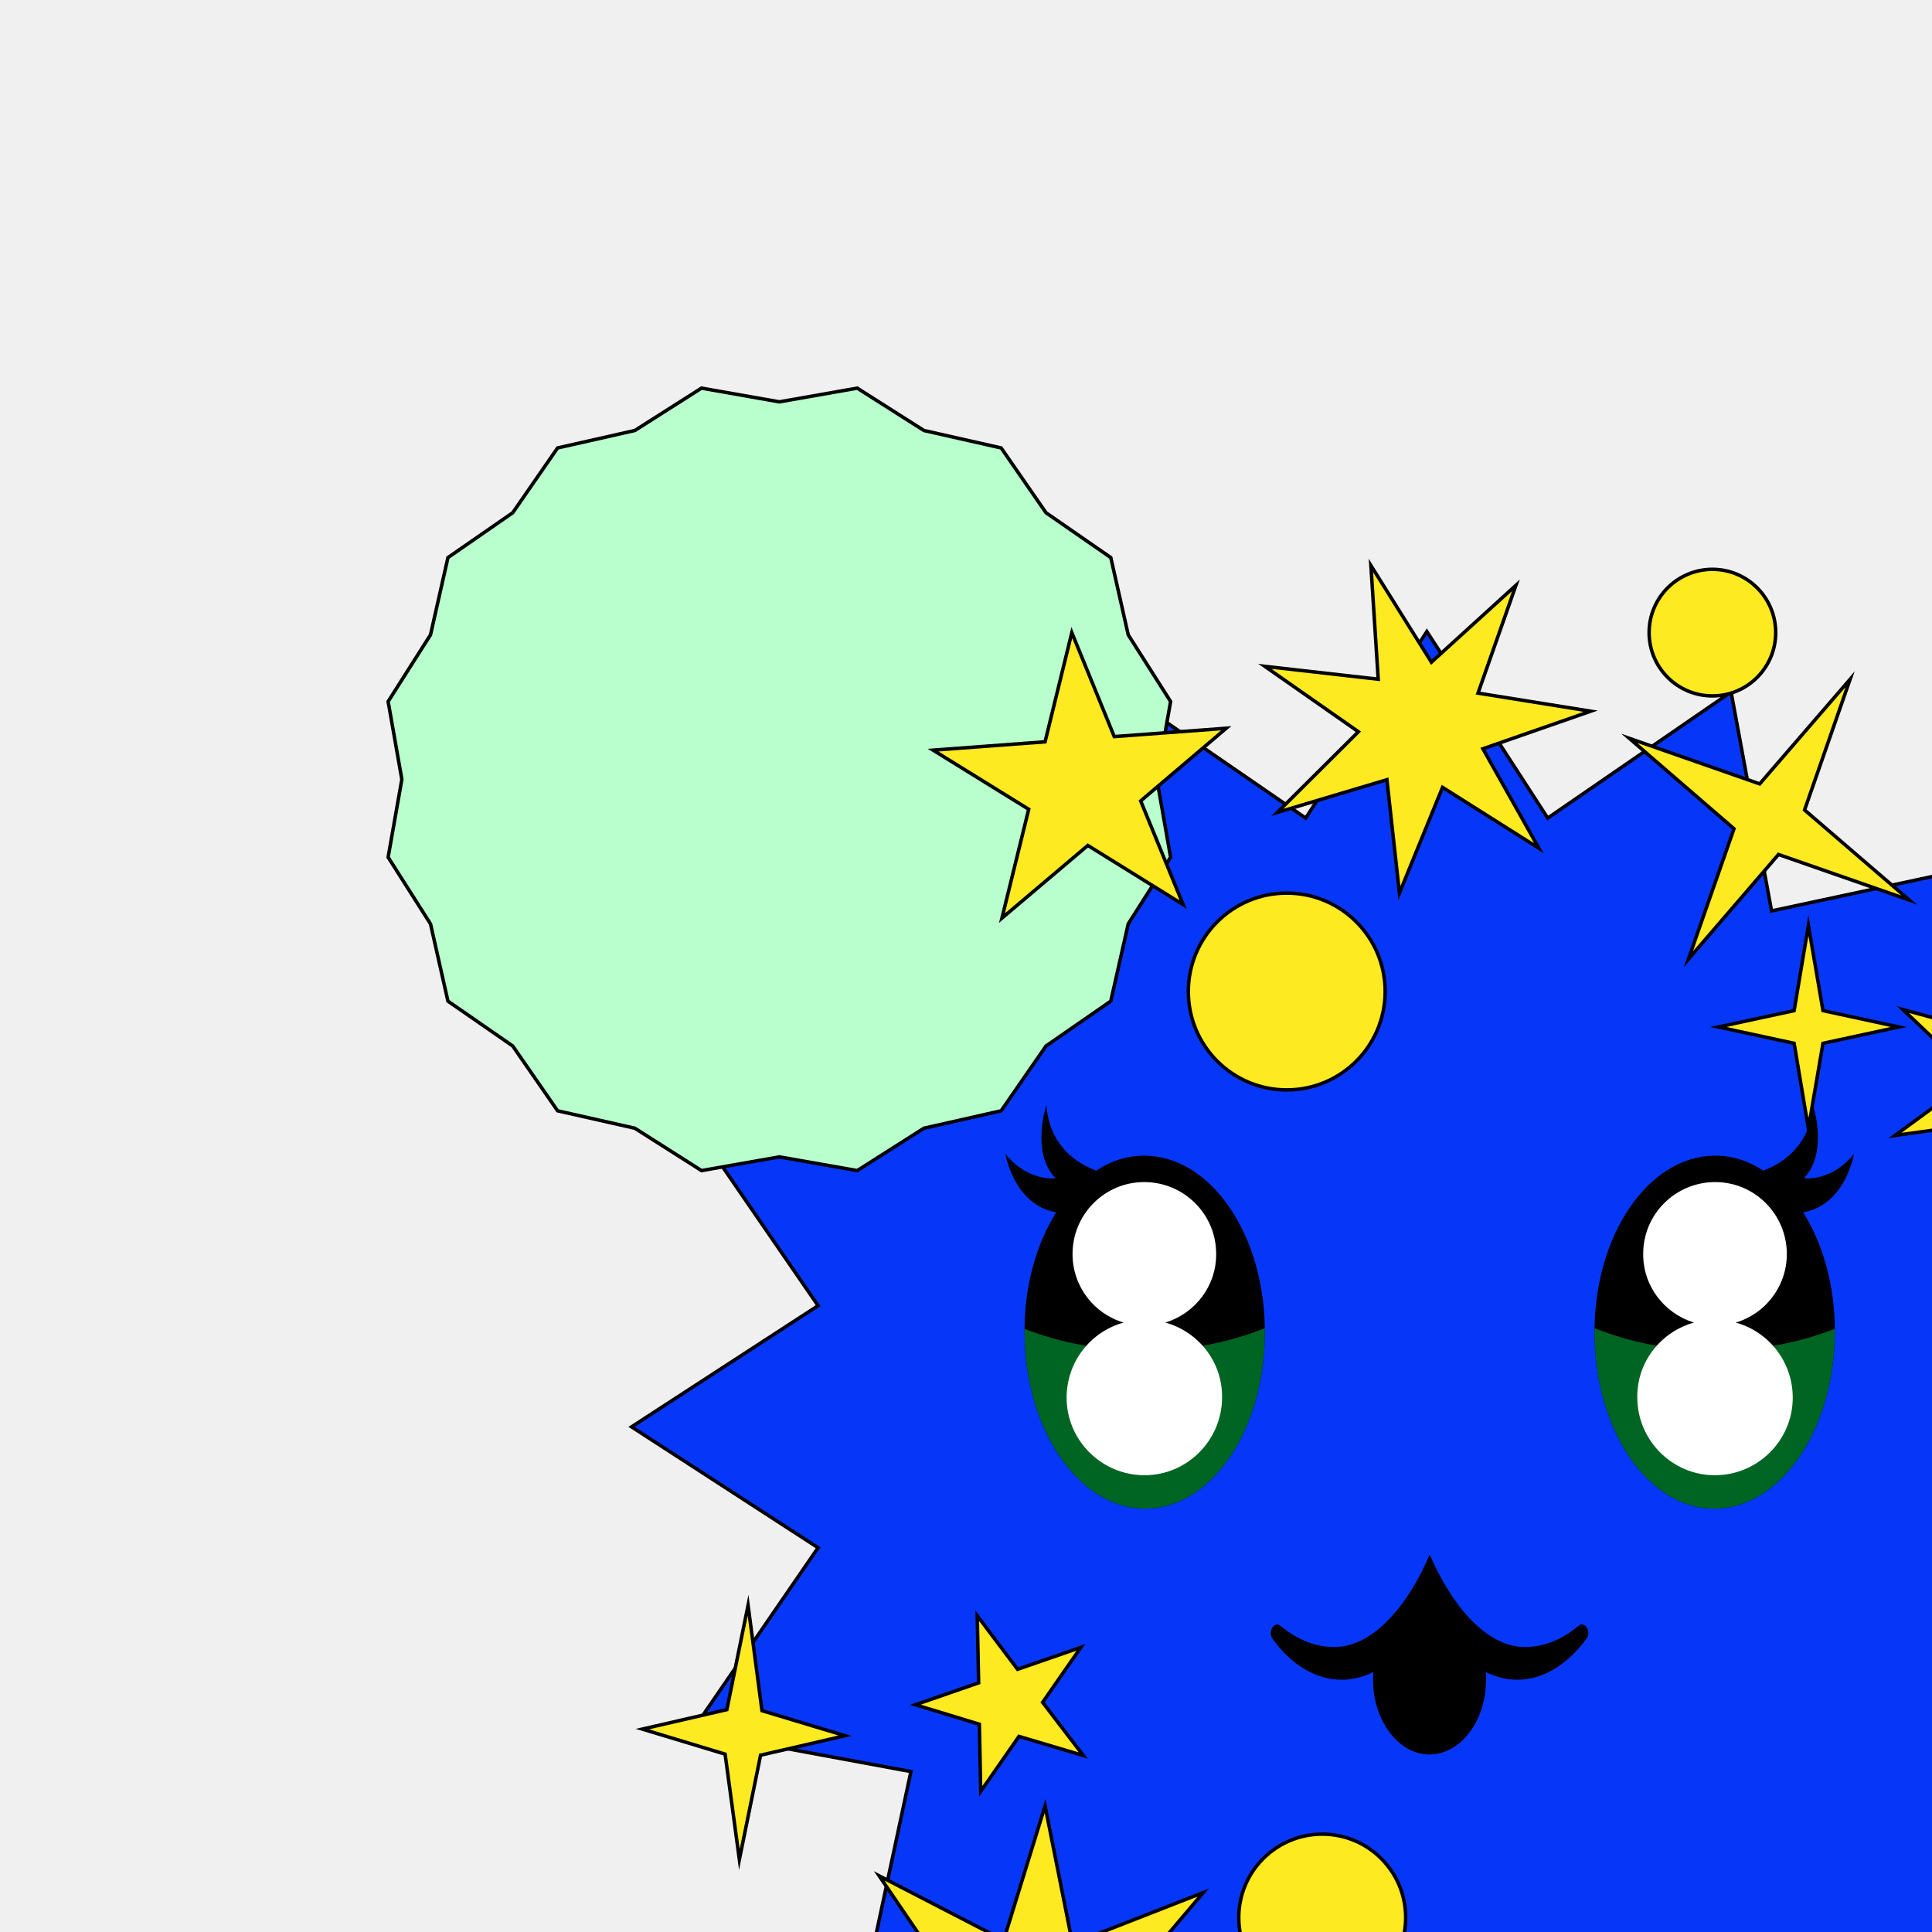
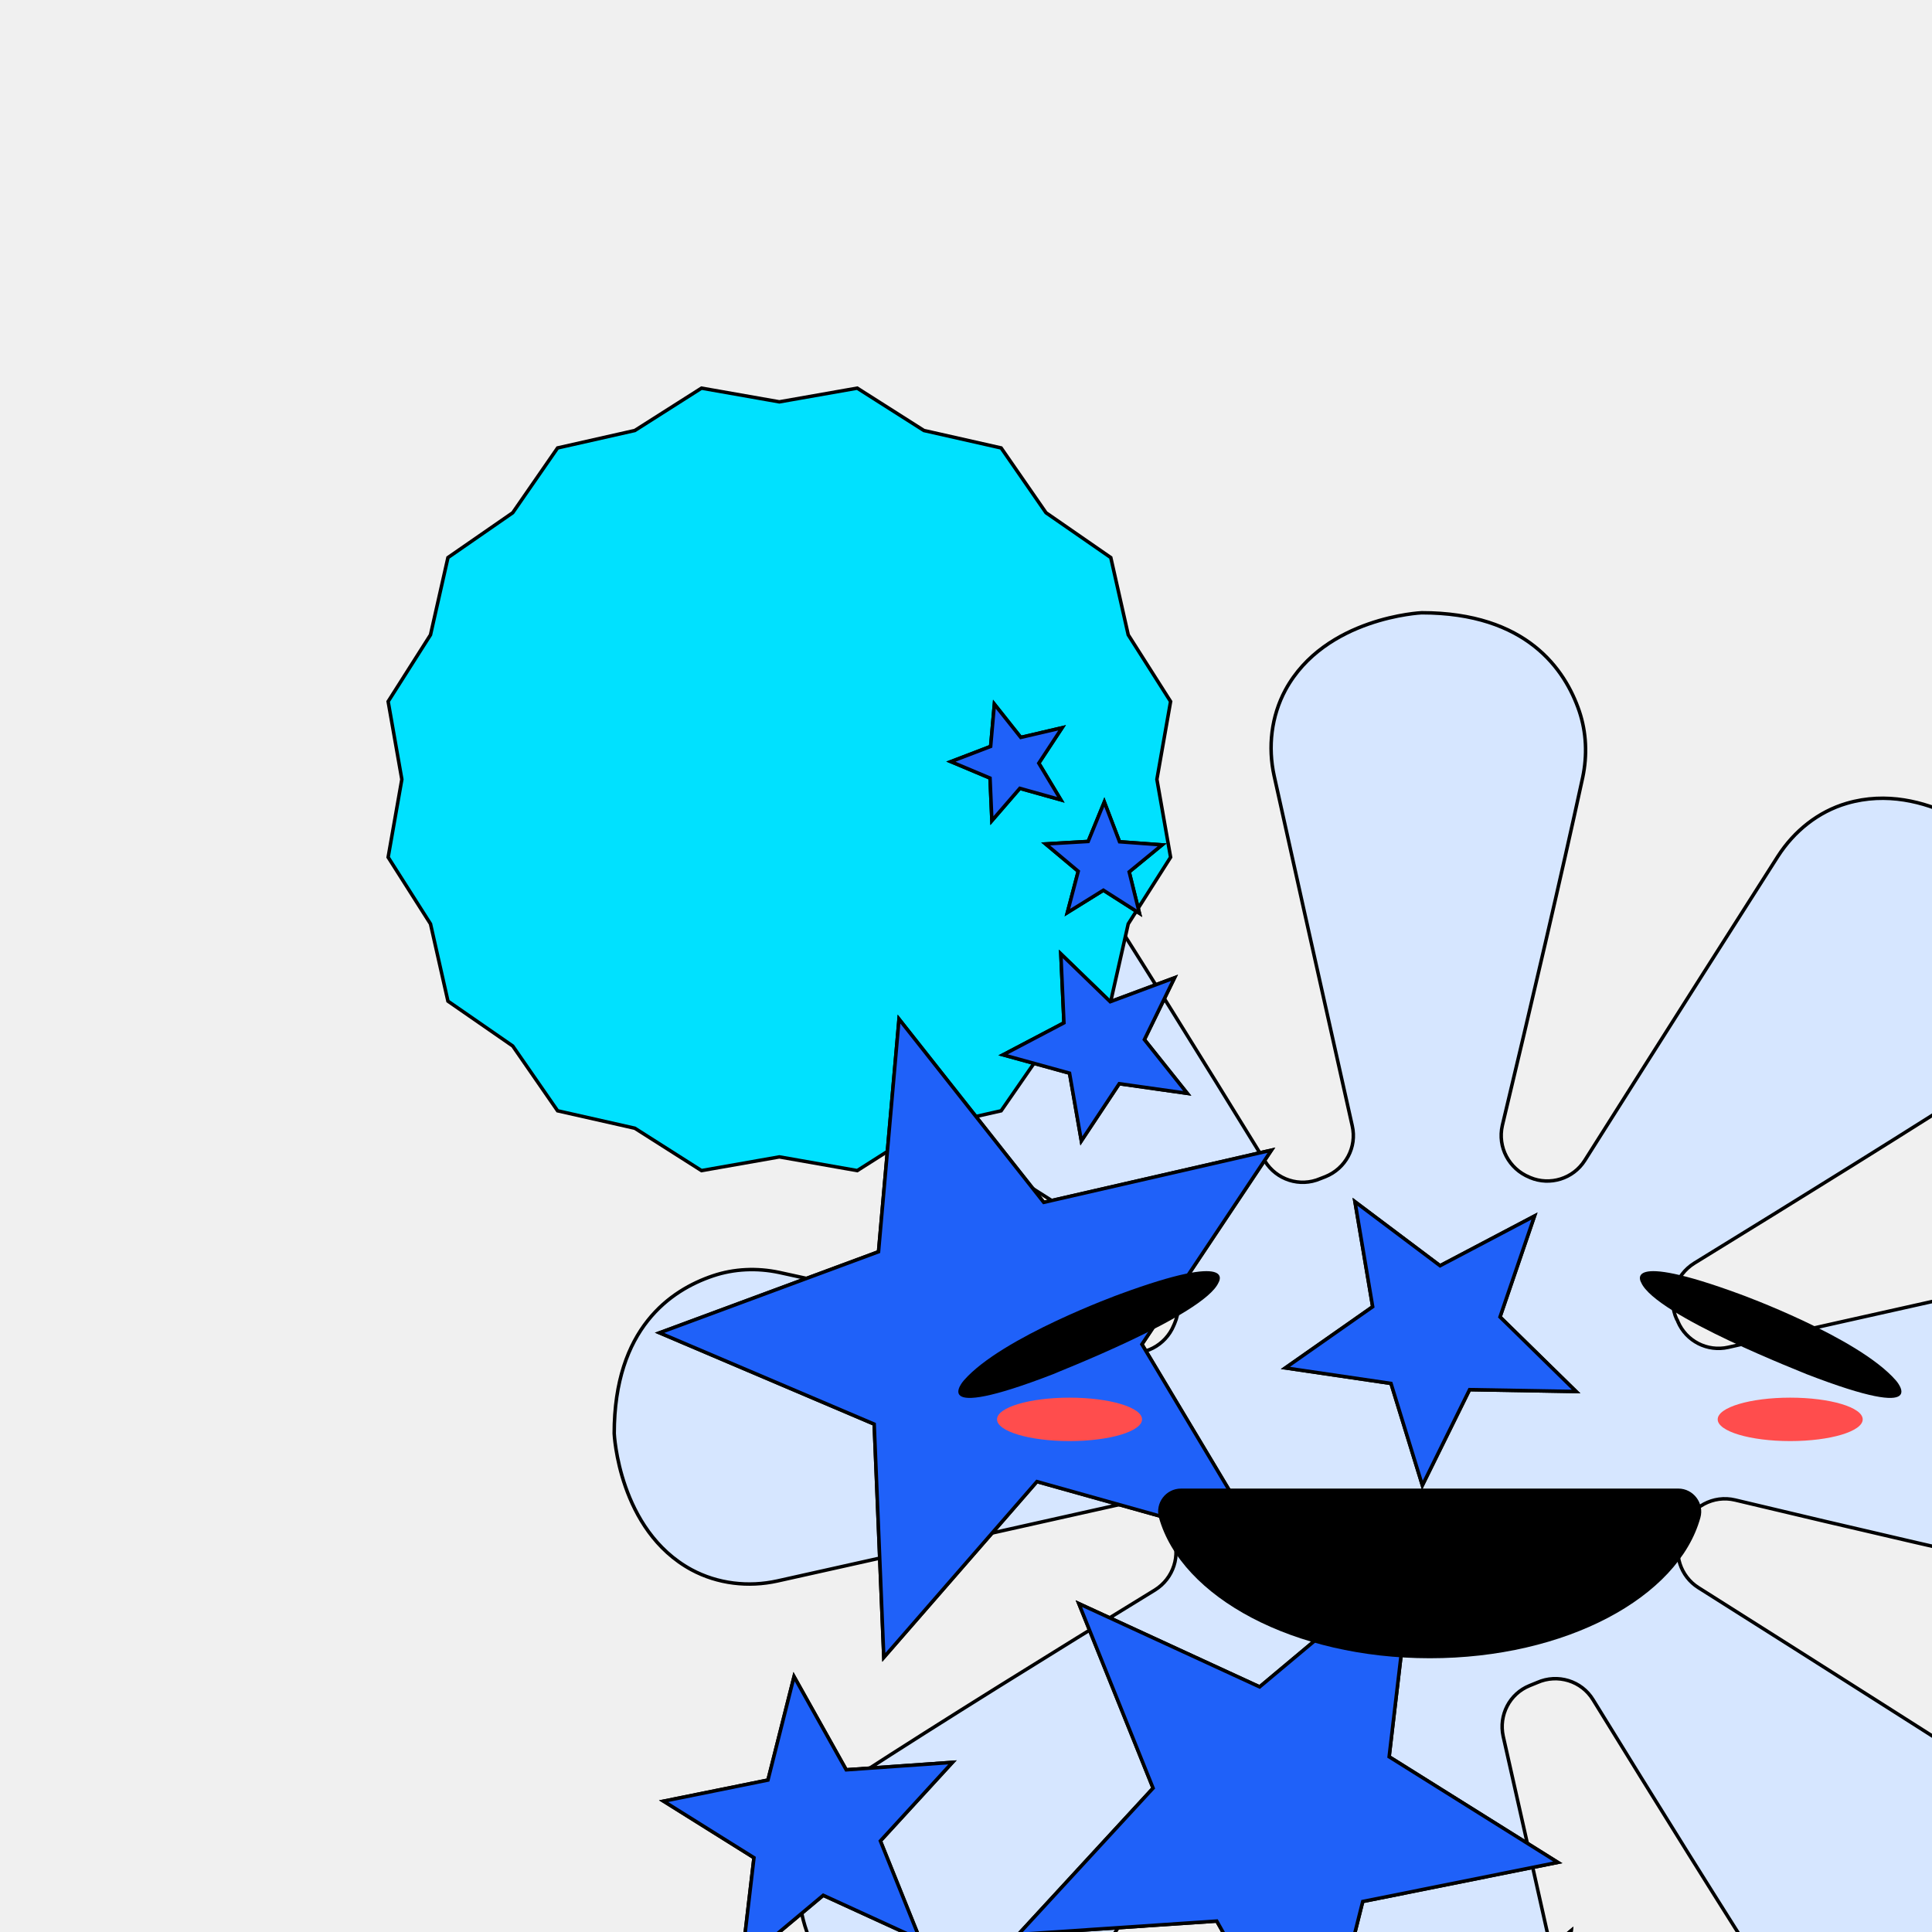
<svg xmlns="http://www.w3.org/2000/svg" height="100%" width="100%" viewBox="0 0 1000 1000" style="background-color: transparent">
  <style>
    #id-hero {
      transform-origin: 300px 300px;
      transform: translate(200px, 200px) scale(1.8);
    }
  </style>
  <g id="id-hero">
    <style>
      @keyframes moveBG {
        0% {
          transform-origin: 300px 300px;
          transform: translate(0px, 0px) rotate(0deg);
        }
        100% {
          transform-origin: 300px 300px;
          transform: translate(0px, 0px) rotate(360deg);
        }
      }
      #id-BG {
        animation: moveBG 12s infinite linear;
        animation-delay: 0s;
        animation-direction: reverse;
      }
    </style>
-     <g id="id-BG" fill="hsl(228,95%,50%)">
+     <g id="id-BG" fill="hsl(217,100%,92%)">
      <g stroke="black" stroke-width="1" stroke-miterlimit="10">
-         <path d="M299.184 70.497L333.945 124.135L386.668 87.877L398.31 150.829L460.846 137.44L447.54 200.059L510.408 211.618L474.151 264.341L527.872 299.184L474.151 333.945L510.408 386.668L447.54 398.31L460.846 460.846L398.31 447.54L386.668 510.408L333.945 474.151L299.184 527.872L264.341 474.151L211.618 510.408L200.059 447.54L137.44 460.846L150.829 398.31L87.877 386.668L124.135 333.945L70.497 299.184L124.135 264.341L87.877 211.618L150.829 200.059L137.44 137.44L200.059 150.829L211.618 87.877L264.341 124.135L299.184 70.497Z" />
+         <path d="M510.575 257.189C503.007 253.114 494.192 252.116 485.876 253.946C470.492 257.355 430.742 266.17 385.836 276.316C379.849 277.646 373.778 274.569 371.366 268.915C371.283 268.665 371.2 268.416 371.034 268.249C368.373 262.428 370.618 255.526 376.107 252.116C406.127 233.655 438.642 213.531 462.592 198.063C467.997 194.57 472.488 189.747 475.315 183.926C480.97 172.533 484.712 153.24 463.34 131.869C463.34 131.869 442.883 113.158 419.931 119.894C411.699 122.305 404.796 127.877 400.139 135.112C391.574 148.5 369.454 183.261 344.589 222.595C341.263 227.834 334.61 229.913 328.872 227.501C328.789 227.501 328.706 227.418 328.706 227.418C322.802 225.007 319.475 218.77 320.889 212.533C329.122 178.105 337.937 140.434 344.007 112.409C345.338 106.089 345.088 99.52 343.009 93.366C338.934 81.391 327.874 65.092 297.688 65.092C297.688 65.092 269.912 66.339 258.52 87.295C254.445 94.863 253.447 103.678 255.276 111.993C258.686 127.461 267.584 167.377 277.729 212.616C279.143 218.77 275.817 224.923 269.996 227.252C269.497 227.418 268.998 227.668 268.499 227.834C262.678 230.329 255.942 228.167 252.615 222.761C234.154 192.741 213.946 160.143 198.479 136.193C194.986 130.787 190.163 126.297 184.342 123.469C172.949 117.815 153.656 114.072 132.284 135.444C132.284 135.444 113.573 155.901 120.309 178.853C122.721 187.086 128.293 193.988 135.527 198.645C148.833 207.127 183.011 228.915 221.847 253.447C227.169 256.857 229.165 263.592 226.67 269.414C226.587 269.58 226.503 269.829 226.42 269.996C224.009 275.817 217.772 279.06 211.701 277.563C177.606 269.414 140.6 260.765 112.908 254.778C106.588 253.447 100.019 253.696 93.865 255.775C81.807 259.85 65.508 270.827 65.508 301.097C65.508 301.097 66.755 328.872 87.711 340.265C95.278 344.34 104.093 345.338 112.409 343.508C127.627 340.099 166.629 331.45 211.036 321.471C217.19 320.057 223.427 323.467 225.755 329.371C225.838 329.704 226.004 329.953 226.088 330.286C228.499 336.107 226.337 342.76 221.015 346.086C191.41 364.215 159.394 384.09 135.777 399.391C130.372 402.884 125.881 407.707 123.054 413.528C117.399 424.921 113.657 444.214 135.029 465.586C135.029 465.586 155.486 484.297 178.438 477.561C186.67 475.149 193.572 469.577 198.229 462.343C206.545 449.287 227.834 415.857 251.95 377.687C255.276 372.364 262.096 370.285 267.833 372.78C268.332 373.03 268.831 373.196 269.33 373.362C275.151 375.774 278.395 382.011 276.898 388.165C268.831 421.927 260.266 458.434 254.362 485.793C253.031 492.113 253.281 498.683 255.36 504.837C259.434 516.895 270.411 533.194 300.681 533.194C300.681 533.194 328.456 531.947 339.849 510.991C343.924 503.423 344.922 494.608 343.092 486.292C339.766 471.074 331.117 432.322 321.138 388.165C319.808 382.094 322.968 375.94 328.706 373.612C329.454 373.279 330.203 373.03 330.951 372.697C336.772 370.119 343.674 372.198 347.001 377.687C365.13 407.125 384.755 438.725 399.89 462.176C403.383 467.582 408.206 472.072 414.027 474.9C425.42 480.554 444.713 484.297 466.085 462.925C466.085 462.925 484.795 442.468 478.059 419.516C475.648 411.283 470.076 404.381 462.841 399.724C449.619 391.325 415.857 369.787 377.271 345.421C372.115 342.178 369.953 335.608 372.281 329.953C372.531 329.371 372.78 328.789 372.947 328.207C375.192 322.136 381.595 318.727 387.832 320.224C421.595 328.29 458.018 336.772 485.461 342.677C491.781 344.007 498.35 343.758 504.504 341.679C516.562 337.604 532.861 326.627 532.861 296.357C532.778 296.357 531.531 268.582 510.575 257.189Z" />
      </g>
    </g>
    <style>
      @keyframes moveCore {
        0% {
          transform-origin: 113px 113px;
          transform: translate(187px, 187px) rotate(0deg);
        }
        100% {
          transform-origin: 113px 113px;
          transform: translate(187px, 187px) rotate(360deg);
        }
      }
      #id-Core {
        animation: moveCore 34s infinite linear;
        animation-delay: 0s;
        animation-direction: normal;
      }
    </style>
-     <g id="id-Core" fill="hsl(138,100%,86%)">
+     <g id="id-Core" fill="hsl(187,100%,50%)">
      <g stroke="black" stroke-width="1" stroke-miterlimit="10">
        <path d="M113 4.441L135.393 0.5L154.561 12.682L176.774 17.697L189.672 36.328L208.303 49.226L213.318 71.439L225.5 90.607L221.559 113L225.5 135.393L213.318 154.561L208.303 176.774L189.672 189.672L176.774 208.303L154.561 213.318L135.393 225.5L113 221.559L90.607 225.5L71.439 213.318L49.226 208.303L36.328 189.672L17.697 176.774L12.682 154.561L0.5 135.393L4.441 113L0.5 90.607L12.682 71.439L17.697 49.226L36.328 36.328L49.226 17.697L71.439 12.682L90.607 0.5L113 4.441Z" />
      </g>
    </g>
-     <g id="id-FG" fill="hsl(55,98%,56%)">
+     <g id="id-FG" fill="hsl(222,95%,55%)">
      <g stroke="black" stroke-width="1" stroke-miterlimit="10">
-         <path d="M434.9 184.2L413.1 188.9L408.9 213.4L404.8 188.9L383 184.2L404.8 179.5L408.9 155L413.1 179.5L434.9 184.2Z" />
-         <path d="M437.9 147.7L400.3 134.6L374.4 164.7L387.5 127.2L357.4 101.2L394.9 114.3L420.9 84.2L407.8 121.8L437.9 147.7Z" />
-         <path d="M311.2 543.9L292.3 519.1L262.9 529.3L280.7 503.7L261.8 478.9L291.7 487.9L309.5 462.3L310.1 493.5L340 502.5L310.5 512.7L311.2 543.9Z" />
-         <path d="M170.9 404L170.5 384.7L152.1 379.1L170.3 372.8L169.9 353.5L181.5 368.9L199.7 362.6L188.7 378.4L200.4 393.7L181.9 388.2L170.9 404Z" />
-         <path d="M104 350.5L108 380.8L131.9 388L107.6 393.6L101.5 423.6L97.4 393.3L73.6 386.1L97.9 380.5L104 350.5Z" />
-         <path d="M283.1 51.5L300.5 79.3L324.8 57.2L313.9 88.2L346.3 93.4L315.3 104.2L331.4 132.8L303.7 115.3L291.3 145.7L287.7 113.1L256.2 122.5L279.5 99.3L252.6 80.5L285.2 84.2L283.1 51.5Z" />
-         <path d="M189.4 408.2L197.3 447.8L234.9 433.1L208.8 463.9L243.8 484.1L203.4 482.9L209.4 522.8L185.2 490.6L157.7 520.2L167.8 481.1L127.6 478.1L164.4 461.6L141.7 428.3L177.5 446.8L189.4 408.2Z" />
-         <path d="M500.6 168.7L487.3 193.6L514.2 202.3L486.4 207.5L496.5 233.9L475.1 215.4L460.7 239.7L461.8 211.5L433.8 215.4L456.6 198.7L436.1 179.2L463.4 186.6L465.8 158.4L477 184.4L500.6 168.7Z" />
-         <path d="M229.1 149L201.7 132L177 152.9L184.7 121.6L157.2 104.6L189.4 102.2L197.1 70.8L209.3 100.7L241.5 98.3L216.9 119.2L229.1 149Z" />
-         <path d="M102.7 474.4C110.708 474.4 117.2 467.908 117.2 459.9C117.2 451.892 110.708 445.4 102.7 445.4C94.692 445.4 88.2 451.892 88.2 459.9C88.2 467.908 94.692 474.4 102.7 474.4Z" />
-         <path d="M258.9 202.3C274.53 202.3 287.2 189.63 287.2 174C287.2 158.371 274.53 145.7 258.9 145.7C243.27 145.7 230.6 158.371 230.6 174C230.6 189.63 243.27 202.3 258.9 202.3Z" />
-         <path d="M381.3 89C391.352 89 399.5 80.852 399.5 70.8C399.5 60.748 391.352 52.6 381.3 52.6C371.248 52.6 363.1 60.748 363.1 70.8C363.1 80.852 371.248 89 381.3 89Z" />
-         <path d="M269.1 464.3C282.355 464.3 293.1 453.555 293.1 440.3C293.1 427.045 282.355 416.3 269.1 416.3C255.845 416.3 245.1 427.045 245.1 440.3C245.1 453.555 255.845 464.3 269.1 464.3Z" />
-         <path d="M384.7 514.8C396.685 514.8 406.4 505.084 406.4 493.1C406.4 481.115 396.685 471.4 384.7 471.4C372.715 471.4 363 481.115 363 493.1C363 505.084 372.715 514.8 384.7 514.8Z" />
+         <path d="M189.027 234.634L254.492 219.63L217.249 275.449L251.723 333.055L187.062 314.925L143.031 365.475L140.263 298.402L78.549 272.145L141.513 248.835L147.408 181.94L189.027 234.634Z" />
+         <path d="M288.341 394.055L336.837 424.421L280.75 435.674L266.817 491.136L238.773 441.301L181.703 445.141L220.464 403.075L199.119 350.024L251.098 373.96L295.04 337.164L288.341 394.055Z" />
+         <path d="M338.356 463.718L355.146 474.257L335.766 478.097L330.943 497.299L321.297 480.062L301.559 481.401L314.956 466.844L307.543 448.535L325.495 456.752L340.678 444.069L338.356 463.718Z" />
+         <path d="M377.295 499.085L383.994 509.356L372.115 506.498L364.435 516.054L363.452 503.819L352.02 499.442L363.273 494.798L363.899 482.563L371.847 491.851L383.636 488.636L377.295 499.085Z" />
+         <path d="M415.699 491.494L425.166 499.264L412.931 500.157L408.465 511.499L403.91 500.157L391.674 499.442L401.052 491.583L398.016 479.705L408.376 486.224L418.647 479.615L415.699 491.494Z" />
+         <path d="M194.832 183.012L193.939 163.185L208.139 176.939L226.627 170.062L217.964 187.835L230.289 203.286L210.73 200.517L199.834 216.95L196.44 197.48L177.327 192.211L194.832 183.012Z" />
+         <path d="M201.798 130.854L206.443 119.512L210.819 130.943L223.055 131.836L213.587 139.607L216.535 151.485L206.175 144.876L195.815 151.306L198.94 139.428L189.563 131.569L201.798 130.854Z" />
+         <path d="M173.755 103.525L174.826 91.378L182.418 100.935L194.296 98.166L187.598 108.348L193.939 118.886L182.15 115.582L174.112 124.87L173.576 112.635L162.323 107.901L173.755 103.525Z" />
+         <path d="M132.225 397.806L162.769 395.663L142.049 418.258L153.481 446.659L125.616 433.888L102.127 453.536L105.699 423.081L79.71 406.826L109.718 400.753L117.22 371.013L132.225 397.806Z" />
+         <path d="M320.225 267.59L342.107 289.025L311.473 288.489L297.897 315.997L288.877 286.703L258.511 282.237L283.608 264.643L278.517 234.455L302.988 252.854L330.139 238.564L320.225 267.59Z" />
+         <path d="M189.027 234.634L254.492 219.63L217.249 275.449L251.723 333.055L187.062 314.925L143.031 365.475L140.263 298.402L78.549 272.145L141.513 248.835L147.408 181.94L189.027 234.634Z" />
+         <path d="M288.341 394.055L336.837 424.421L280.75 435.674L266.817 491.136L238.773 441.301L181.703 445.141L220.464 403.075L199.119 350.024L251.098 373.96L295.04 337.164L288.341 394.055Z" />
+         <path d="M338.356 463.718L355.146 474.257L335.766 478.097L330.943 497.299L321.297 480.062L301.559 481.401L314.956 466.844L307.543 448.535L325.495 456.752L340.678 444.069L338.356 463.718Z" />
+         <path d="M377.295 499.085L383.994 509.356L372.115 506.498L364.435 516.054L363.452 503.819L352.02 499.442L363.273 494.798L363.899 482.563L371.847 491.851L383.636 488.636L377.295 499.085Z" />
+         <path d="M415.699 491.494L425.166 499.264L412.931 500.157L408.465 511.499L403.91 500.157L391.674 499.442L401.052 491.583L398.016 479.705L408.376 486.224L418.647 479.615L415.699 491.494Z" />
+         <path d="M194.832 183.012L193.939 163.185L208.139 176.939L226.627 170.062L217.964 187.835L230.289 203.286L210.73 200.517L199.834 216.95L196.44 197.48L177.327 192.211L194.832 183.012Z" />
+         <path d="M201.798 130.854L206.443 119.512L210.819 130.943L223.055 131.836L213.587 139.607L216.535 151.485L206.175 144.876L195.815 151.306L198.94 139.428L189.563 131.569L201.798 130.854Z" />
+         <path d="M173.755 103.525L174.826 91.378L182.418 100.935L194.296 98.166L187.598 108.348L193.939 118.886L182.15 115.582L174.112 124.87L173.576 112.635L162.323 107.901L173.755 103.525Z" />
+         <path d="M132.225 397.806L162.769 395.663L142.049 418.258L153.481 446.659L125.616 433.888L102.127 453.536L105.699 423.081L79.71 406.826L109.718 400.753L117.22 371.013L132.225 397.806Z" />
+         <path d="M320.225 267.59L342.107 289.025L311.473 288.489L297.897 315.997L288.877 286.703L258.511 282.237L283.608 264.643L278.517 234.455L302.988 252.854L330.139 238.564L320.225 267.59Z" />
      </g>
    </g>
    <g id="id-Face">
      <g>
-         <path d="M327.4 362.499C316 362.499 306 349.899 300 335.899C294.1 349.899 284 362.499 272.6 362.499C267 362.499 261.8 360.299 257.1 356.399C255.3 354.899 253.4 358.099 254.8 360.099C260.1 367.499 267.1 371.899 274.7 371.899C277.9 371.899 280.9 371.099 283.8 369.699C283.7 371.199 283.7 372.699 283.8 374.199C284.7 384.999 291.7 393.399 299.9 393.399C308.9 393.399 316.2 383.799 316.2 371.899C316.2 371.199 316.2 370.399 316.1 369.699C319 371.099 322 371.899 325.2 371.899C332.8 371.899 339.7 367.399 345.1 360.099C346.6 358.099 344.6 354.899 342.8 356.399C338.2 360.299 332.9 362.499 327.4 362.499Z" fill="black" />
-         <path d="M217.9 221.2C213 221.2 208.3 222.7 204.1 225.5C199.2 223.7 190.6 218.8 189.8 206.6C189.8 206.6 185.2 220.2 192.4 227.7C192.4 227.7 184.5 228.8 178 220.7C178 220.7 180.4 235.4 192.6 237.5C186.9 246.6 183.4 258.7 183.5 272C183.6 300 199.1 322.7 218.2 322.7C237.3 322.7 252.7 299.9 252.6 271.8C252.6 243.9 237 221.2 217.9 221.2Z" fill="black" />
-         <path d="M218.1 277.3C205.5 277.3 193.7 275 183.5 271C183.5 271.3 183.5 271.7 183.5 272C183.6 300 199.1 322.7 218.2 322.7C237.3 322.7 252.7 299.9 252.6 271.8C252.6 271.5 252.6 271.1 252.6 270.8C242.4 274.9 230.7 277.3 218.1 277.3Z" fill="#006522" />
-         <path d="M224 269.2C232.5 266.6 238.7 258.7 238.6 249.4C238.6 238 229.3 228.8 217.9 228.8C206.5 228.8 197.3 238.1 197.3 249.5C197.3 258.8 203.5 266.7 212 269.2C202.5 271.8 195.6 280.5 195.6 290.8C195.6 303.1 205.7 313.1 218 313.1C230.3 313.1 240.3 303 240.3 290.7C240.4 280.4 233.4 271.8 224 269.2Z" fill="white" />
-         <path d="M382.1 221.2C387 221.2 391.7 222.7 395.9 225.5C400.8 223.7 409.4 218.8 410.2 206.6C410.2 206.6 414.8 220.2 407.6 227.7C407.6 227.7 415.5 228.8 422 220.7C422 220.7 419.6 235.4 407.4 237.5C413.1 246.6 416.6 258.7 416.5 272C416.4 300 400.9 322.7 381.8 322.7C362.7 322.7 347.3 299.9 347.4 271.8C347.4 243.9 363 221.2 382.1 221.2Z" fill="black" />
-         <path d="M381.9 277.3C394.5 277.3 406.3 275 416.5 271C416.5 271.3 416.5 271.7 416.5 272C416.4 300 400.9 322.7 381.8 322.7C362.7 322.7 347.3 299.9 347.4 271.8C347.4 271.5 347.4 271.1 347.4 270.8C357.6 274.9 369.3 277.3 381.9 277.3Z" fill="#006522" />
-         <path d="M376 269.2C367.5 266.6 361.3 258.7 361.4 249.4C361.4 238 370.7 228.8 382.1 228.8C393.5 228.8 402.7 238.1 402.7 249.5C402.7 258.8 396.5 266.7 388 269.2C397.5 271.8 404.4 280.5 404.4 290.8C404.4 303.1 394.3 313.1 382 313.1C369.7 313.1 359.7 303 359.7 290.7C359.6 280.4 366.6 271.8 376 269.2Z" fill="white" />
+         <path d="M300.053 365.724C339.108 365.724 371.494 348.26 377.844 325.293C379.009 321.166 375.834 316.932 371.494 316.932H228.506C224.167 316.932 220.991 321.06 222.156 325.293C228.612 348.26 260.999 365.724 300.053 365.724Z" fill="black" />
+         <path d="M239.302 257.662C239.302 257.662 245.017 248.454 210.831 261.049C210.831 261.049 176.963 273.327 166.061 285.815C166.061 285.815 154.842 298.304 191.78 284.016C191.674 283.91 235.174 267.188 239.302 257.662Z" fill="black" />
+         <path d="M196.437 303.279C207.952 303.279 217.287 300.483 217.287 297.034C217.287 293.586 207.952 290.79 196.437 290.79C184.922 290.79 175.587 293.586 175.587 297.034C175.587 300.483 184.922 303.279 196.437 303.279Z" fill="#FF4D4D" />
+         <path d="M360.804 257.662C360.804 257.662 355.089 248.454 389.275 261.049C389.275 261.049 423.143 273.327 434.045 285.815C434.045 285.815 445.264 298.304 408.326 284.016C408.326 283.91 364.826 267.188 360.804 257.662Z" fill="black" />
+         <path d="M403.669 303.279C415.184 303.279 424.519 300.483 424.519 297.034C424.519 293.586 415.184 290.79 403.669 290.79C392.154 290.79 382.819 293.586 382.819 297.034C382.819 300.483 392.154 303.279 403.669 303.279Z" fill="#FF4D4D" />
      </g>
    </g>
  </g>
</svg>
